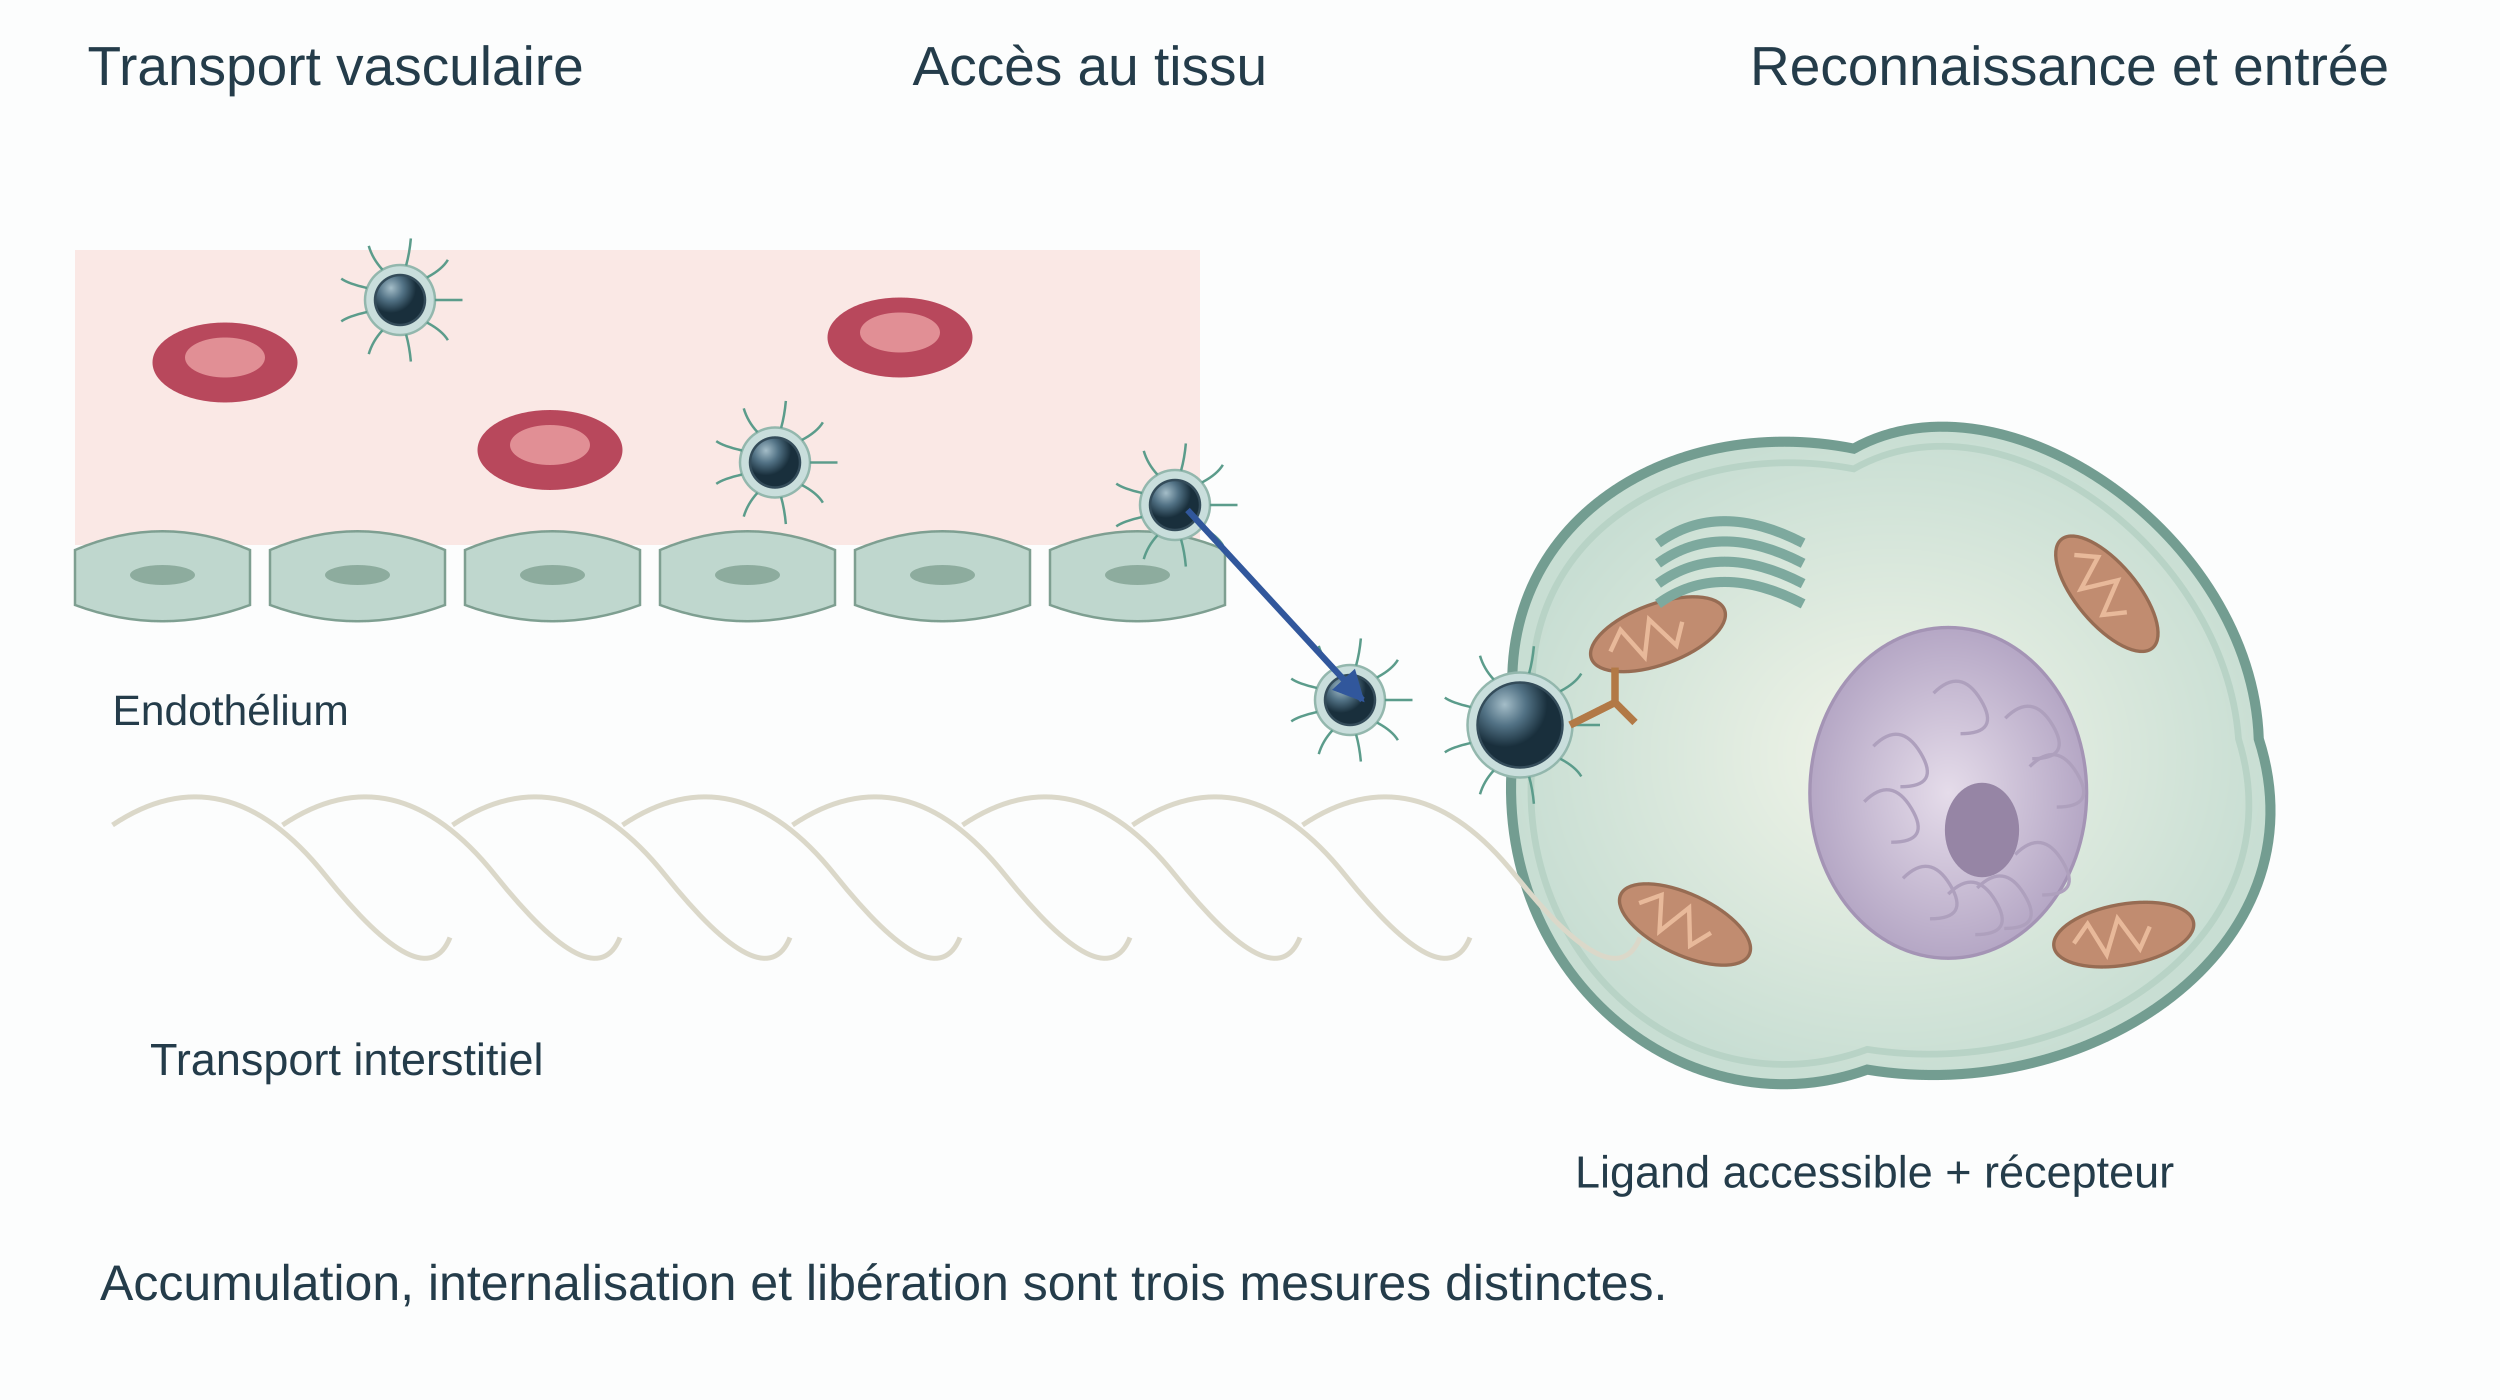
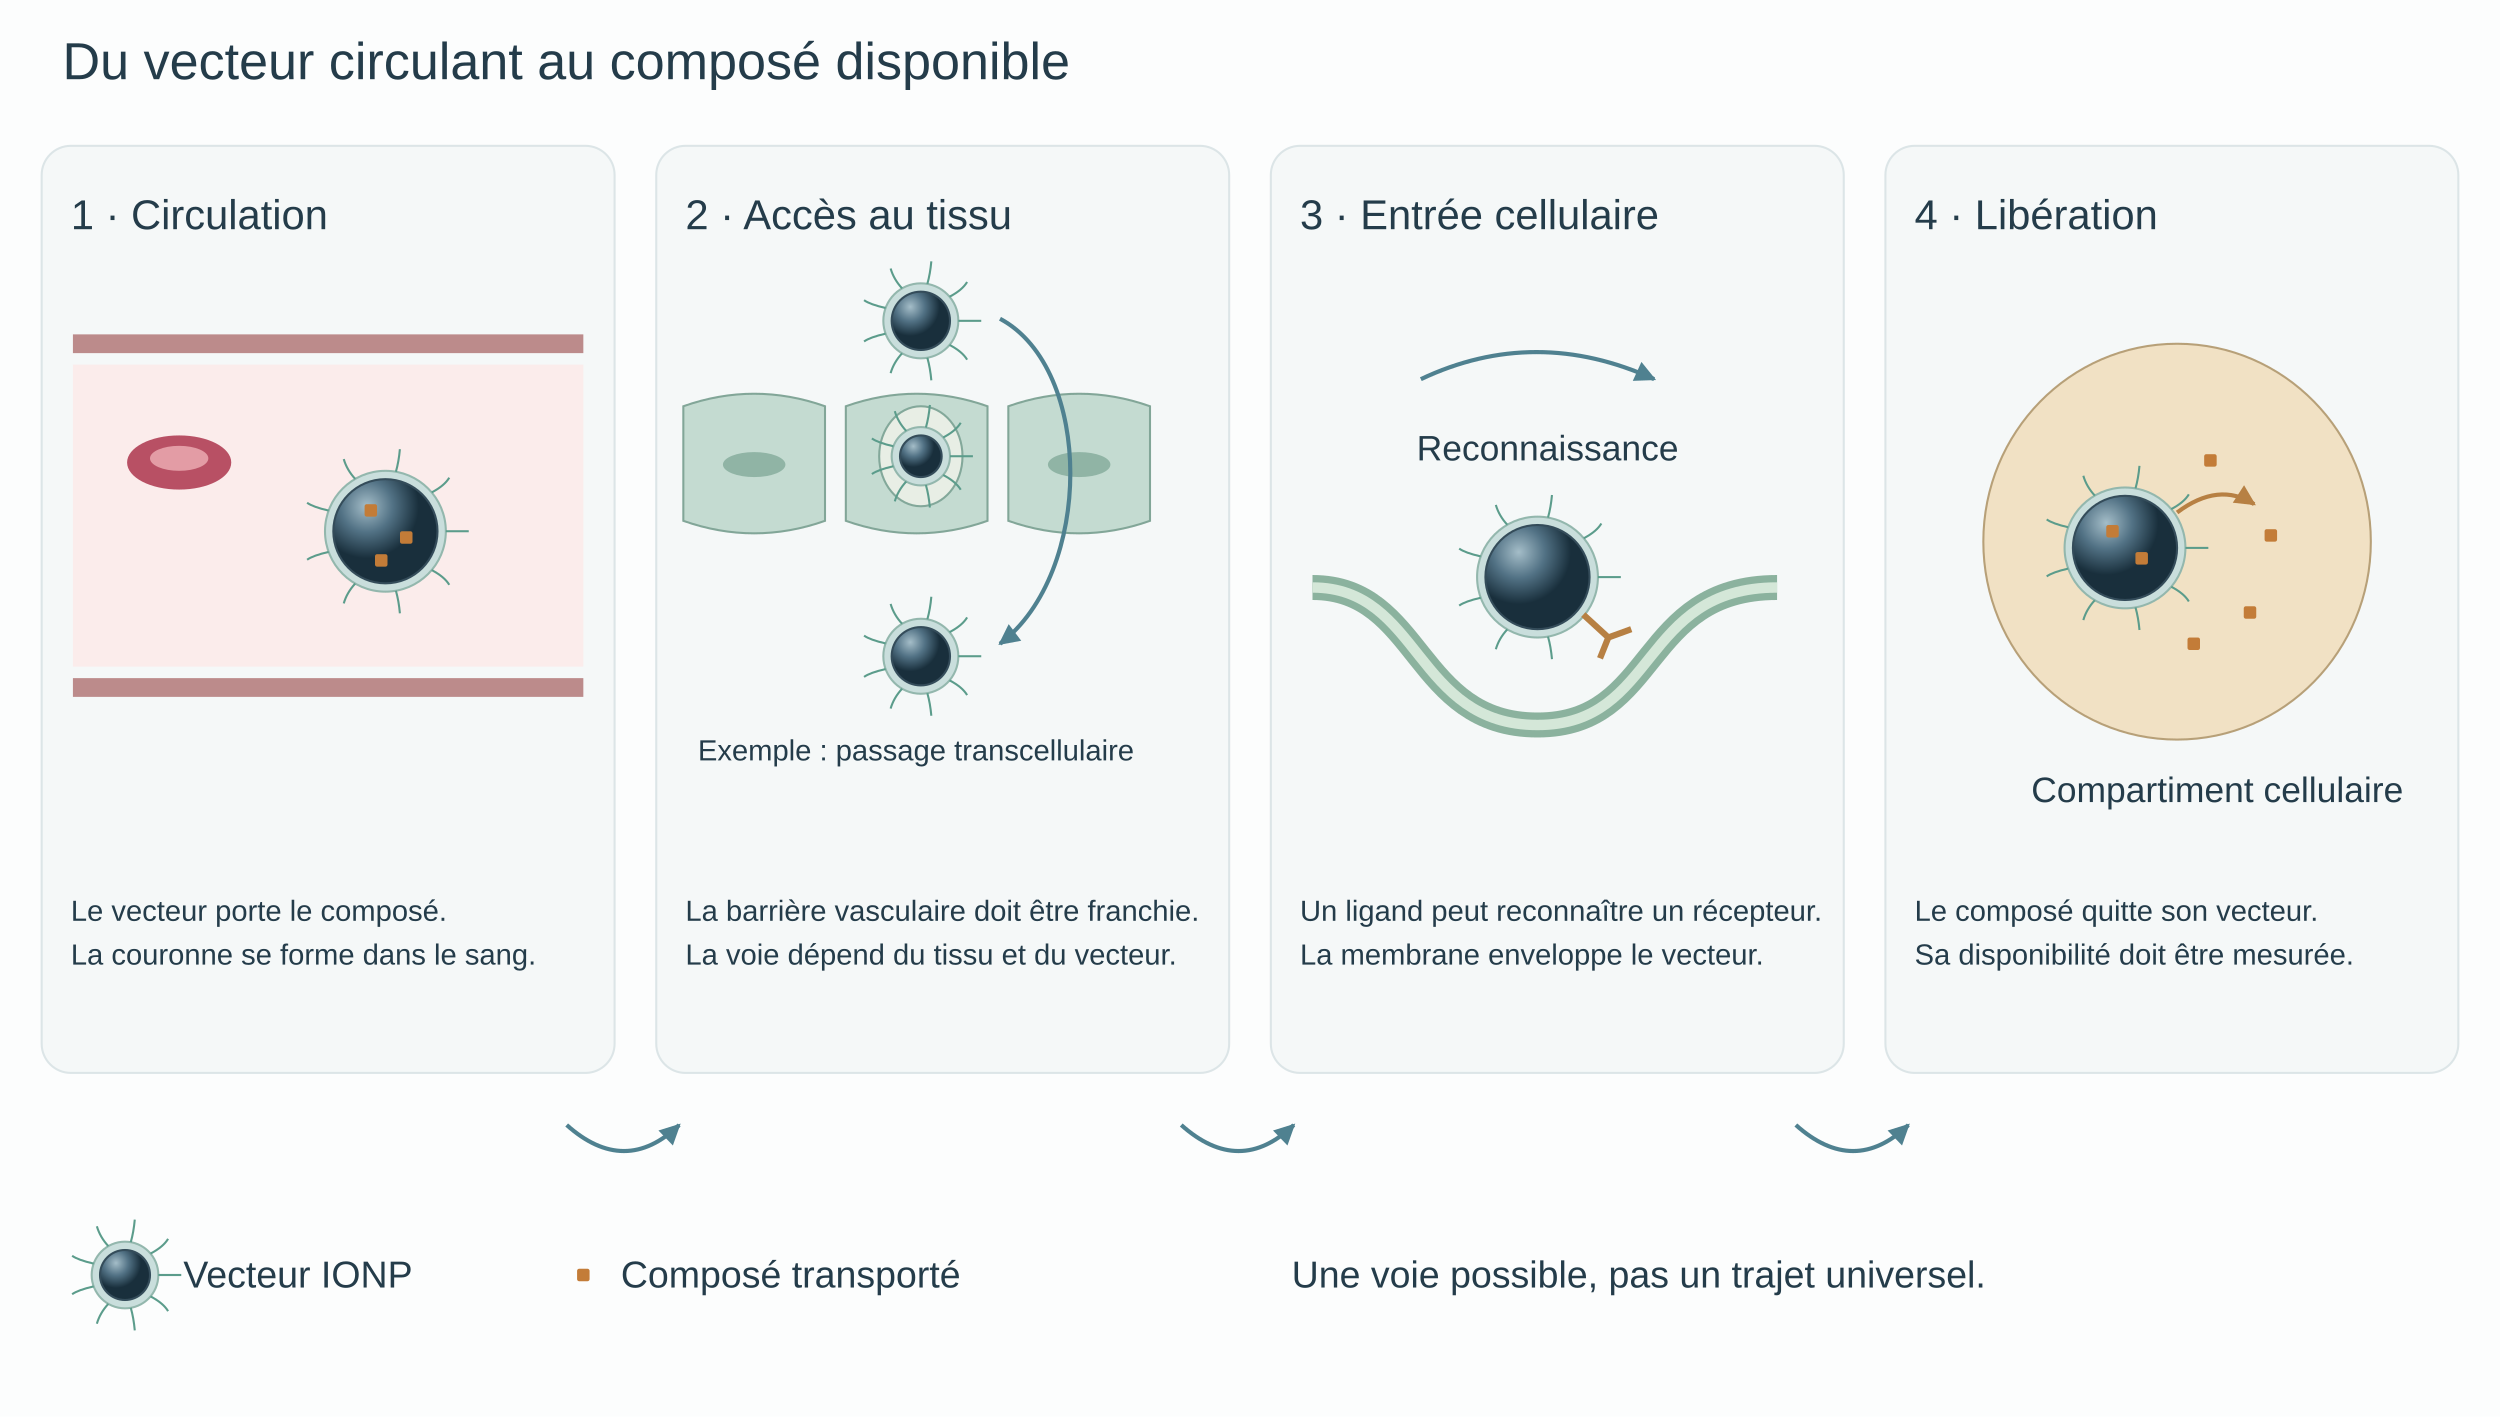
- <svg xmlns="http://www.w3.org/2000/svg" viewBox="0 0 1000 560" role="img">
+ <svg xmlns="http://www.w3.org/2000/svg" viewBox="0 0 1200 680" role="img">
  <defs>
+     <linearGradient id="skin" x1="0" x2="1">
+       <stop stop-color="#e4dfdc" />
+       <stop offset=".45" stop-color="#f4eeea" />
+       <stop offset="1" stop-color="#d6cfcd" />
+     </linearGradient>
+     <radialGradient id="organ">
+       <stop stop-color="#bc816e" />
+       <stop offset="1" stop-color="#825447" />
+     </radialGradient>
+     <radialGradient id="kidney">
+       <stop stop-color="#d59989" />
+       <stop offset=".65" stop-color="#af6b60" />
+       <stop offset="1" stop-color="#794a47" />
+     </radialGradient>
    <radialGradient id="core" cx="32%" cy="26%">
      <stop stop-color="#a4bdc8" />
      <stop offset=".5" stop-color="#527285" />
      <stop offset="1" stop-color="#192f3c" />
    </radialGradient>
    <radialGradient id="cyto">
      <stop stop-color="#f2f5e9" />
      <stop offset="1" stop-color="#c8ded3" />
    </radialGradient>
    <radialGradient id="nucleus">
      <stop stop-color="#e5dcea" />
      <stop offset="1" stop-color="#b5a7c5" />
    </radialGradient>
    <marker id="arrow" viewBox="0 0 10 10" refX="9" refY="5" markerWidth="5" markerHeight="5" orient="auto-start-reverse">
      <path d="M0 0L10 5L0 10Z" fill="context-stroke" />
    </marker>
  </defs>
-   <rect width="1000" height="560" fill="#fcfdfd" />
+   <rect width="1200" height="680" fill="#fcfdfd" />
  <g font-family="Arial,sans-serif" fill="#243c4a">
-     <text x="35" y="34" font-size="22">Transport vasculaire</text>
-     <text x="365" y="34" font-size="22">Accès au tissu</text>
-     <text x="700" y="34" font-size="22">Reconnaissance et entrée</text>
-     <path d="M30 100H480V218H30Z" fill="#fae8e5" stroke="none" stroke-width="2" />
-     <path d="M30 220q35 -15 70 0v22q-35 13 -70 0Z" fill="#bfd7ce" stroke="#7e9f91" stroke-width="1" />
-     <ellipse cx="65" cy="230" rx="13" ry="4" fill="#8dac9e" stroke="none" />
-     <path d="M108 220q35 -15 70 0v22q-35 13 -70 0Z" fill="#bfd7ce" stroke="#7e9f91" stroke-width="1" />
-     <ellipse cx="143" cy="230" rx="13" ry="4" fill="#8dac9e" stroke="none" />
-     <path d="M186 220q35 -15 70 0v22q-35 13 -70 0Z" fill="#bfd7ce" stroke="#7e9f91" stroke-width="1" />
-     <ellipse cx="221" cy="230" rx="13" ry="4" fill="#8dac9e" stroke="none" />
-     <path d="M264 220q35 -15 70 0v22q-35 13 -70 0Z" fill="#bfd7ce" stroke="#7e9f91" stroke-width="1" />
-     <ellipse cx="299" cy="230" rx="13" ry="4" fill="#8dac9e" stroke="none" />
-     <path d="M342 220q35 -15 70 0v22q-35 13 -70 0Z" fill="#bfd7ce" stroke="#7e9f91" stroke-width="1" />
-     <ellipse cx="377" cy="230" rx="13" ry="4" fill="#8dac9e" stroke="none" />
-     <path d="M420 220q35 -15 70 0v22q-35 13 -70 0Z" fill="#bfd7ce" stroke="#7e9f91" stroke-width="1" />
-     <ellipse cx="455" cy="230" rx="13" ry="4" fill="#8dac9e" stroke="none" />
-     <ellipse cx="90" cy="145" rx="29" ry="16" fill="#b8485c" stroke="none" />
-     <ellipse cx="90" cy="143" rx="16" ry="8" fill="#e18f95" stroke="none" />
-     <ellipse cx="220" cy="180" rx="29" ry="16" fill="#b8485c" stroke="none" />
-     <ellipse cx="220" cy="178" rx="16" ry="8" fill="#e18f95" stroke="none" />
-     <ellipse cx="360" cy="135" rx="29" ry="16" fill="#b8485c" stroke="none" />
-     <ellipse cx="360" cy="133" rx="16" ry="8" fill="#e18f95" stroke="none" />
-     <ellipse cx="160" cy="120" rx="14" ry="14" fill="#c9dedc" stroke="#93b7ad" />
-     <ellipse cx="160" cy="120" rx="10" ry="10" fill="url(#core)" stroke="#344c5a" />
-     <path d="M174.0 120.0q8.0 0.0 11.0 0.0" fill="none" stroke="#5b9c8b" stroke-width="1" />
-     <path d="M170.725 128.999q6.128 3.214 8.426 7.071" fill="none" stroke="#5b9c8b" stroke-width="1" />
-     <path d="M162.431 133.787q1.389 4.924 1.91 10.833" fill="none" stroke="#5b9c8b" stroke-width="1" />
-     <path d="M153.0 132.124q-4 4.33 -5.5 9.526" fill="none" stroke="#5b9c8b" stroke-width="1" />
-     <path d="M146.844 124.788q-7.518 1.71 -10.337 3.762" fill="none" stroke="#5b9c8b" stroke-width="1" />
-     <path d="M146.844 115.212q-7.518 -1.71 -10.337 -3.762" fill="none" stroke="#5b9c8b" stroke-width="1" />
-     <path d="M153.0 107.876q-4 -4.33 -5.5 -9.526" fill="none" stroke="#5b9c8b" stroke-width="1" />
-     <path d="M162.431 106.213q1.389 -4.924 1.91 -10.833" fill="none" stroke="#5b9c8b" stroke-width="1" />
-     <path d="M170.725 111.001q6.128 -3.214 8.426 -7.071" fill="none" stroke="#5b9c8b" stroke-width="1" />
-     <ellipse cx="310" cy="185" rx="14" ry="14" fill="#c9dedc" stroke="#93b7ad" />
-     <ellipse cx="310" cy="185" rx="10" ry="10" fill="url(#core)" stroke="#344c5a" />
-     <path d="M324.0 185.0q8.0 0.0 11.0 0.0" fill="none" stroke="#5b9c8b" stroke-width="1" />
-     <path d="M320.725 193.999q6.128 3.214 8.426 7.071" fill="none" stroke="#5b9c8b" stroke-width="1" />
-     <path d="M312.431 198.787q1.389 4.924 1.91 10.833" fill="none" stroke="#5b9c8b" stroke-width="1" />
-     <path d="M303.0 197.124q-4 4.33 -5.5 9.526" fill="none" stroke="#5b9c8b" stroke-width="1" />
-     <path d="M296.844 189.788q-7.518 1.71 -10.337 3.762" fill="none" stroke="#5b9c8b" stroke-width="1" />
-     <path d="M296.844 180.212q-7.518 -1.71 -10.337 -3.762" fill="none" stroke="#5b9c8b" stroke-width="1" />
-     <path d="M303.0 172.876q-4 -4.33 -5.5 -9.526" fill="none" stroke="#5b9c8b" stroke-width="1" />
-     <path d="M312.431 171.213q1.389 -4.924 1.91 -10.833" fill="none" stroke="#5b9c8b" stroke-width="1" />
-     <path d="M320.725 176.001q6.128 -3.214 8.426 -7.071" fill="none" stroke="#5b9c8b" stroke-width="1" />
-     <ellipse cx="470" cy="202" rx="14" ry="14" fill="#c9dedc" stroke="#93b7ad" />
-     <ellipse cx="470" cy="202" rx="10" ry="10" fill="url(#core)" stroke="#344c5a" />
-     <path d="M484.0 202.0q8.0 0.0 11.0 0.0" fill="none" stroke="#5b9c8b" stroke-width="1" />
-     <path d="M480.725 210.999q6.128 3.214 8.426 7.071" fill="none" stroke="#5b9c8b" stroke-width="1" />
-     <path d="M472.431 215.787q1.389 4.924 1.91 10.833" fill="none" stroke="#5b9c8b" stroke-width="1" />
-     <path d="M463.0 214.124q-4 4.33 -5.5 9.526" fill="none" stroke="#5b9c8b" stroke-width="1" />
-     <path d="M456.844 206.788q-7.518 1.71 -10.337 3.762" fill="none" stroke="#5b9c8b" stroke-width="1" />
-     <path d="M456.844 197.212q-7.518 -1.71 -10.337 -3.762" fill="none" stroke="#5b9c8b" stroke-width="1" />
-     <path d="M463.0 189.876q-4 -4.33 -5.5 -9.526" fill="none" stroke="#5b9c8b" stroke-width="1" />
-     <path d="M472.431 188.213q1.389 -4.924 1.91 -10.833" fill="none" stroke="#5b9c8b" stroke-width="1" />
-     <path d="M480.725 193.001q6.128 -3.214 8.426 -7.071" fill="none" stroke="#5b9c8b" stroke-width="1" />
-     <ellipse cx="540" cy="280" rx="14" ry="14" fill="#c9dedc" stroke="#93b7ad" />
-     <ellipse cx="540" cy="280" rx="10" ry="10" fill="url(#core)" stroke="#344c5a" />
-     <path d="M554.0 280.0q8.0 0.0 11.0 0.0" fill="none" stroke="#5b9c8b" stroke-width="1" />
-     <path d="M550.725 288.999q6.128 3.214 8.426 7.071" fill="none" stroke="#5b9c8b" stroke-width="1" />
-     <path d="M542.431 293.787q1.389 4.924 1.91 10.833" fill="none" stroke="#5b9c8b" stroke-width="1" />
-     <path d="M533.0 292.124q-4 4.33 -5.5 9.526" fill="none" stroke="#5b9c8b" stroke-width="1" />
-     <path d="M526.844 284.788q-7.518 1.71 -10.337 3.762" fill="none" stroke="#5b9c8b" stroke-width="1" />
-     <path d="M526.844 275.212q-7.518 -1.71 -10.337 -3.762" fill="none" stroke="#5b9c8b" stroke-width="1" />
-     <path d="M533.0 267.876q-4 -4.33 -5.5 -9.526" fill="none" stroke="#5b9c8b" stroke-width="1" />
-     <path d="M542.431 266.213q1.389 -4.924 1.91 -10.833" fill="none" stroke="#5b9c8b" stroke-width="1" />
-     <path d="M550.725 271.001q6.128 -3.214 8.426 -7.071" fill="none" stroke="#5b9c8b" stroke-width="1" />
-     <path d="M475 204L545 280" fill="none" stroke="#31579c" stroke-width="2.5" marker-end="url(#arrow)" />
-     <g transform="translate(755 305) scale(1.35)">
-       <path d="M-110 -10C-120 -70 -65 -104 -10 -93C35 -118 108 -67 110 -7C130 55 60 102 -6 91C-62 111 -122 59 -110 -10Z" fill="url(#cyto)" stroke="#739d91" stroke-width="3" />
-       <path d="M-104 -9C-114 -65 -63 -97 -10 -87C34 -112 100 -63 104 -7C122 51 58 95 -6 85C-60 105 -116 55 -104 -9Z" fill="none" stroke="#b8d3c6" stroke-width="2" />
-       <ellipse cx="18" cy="9" rx="41" ry="49" fill="url(#nucleus)" stroke="#a494b5" />
-       <ellipse cx="28" cy="20" rx="11" ry="14" fill="#9685a5" stroke="none" />
-       <path d="M18.0 39.0q8 -8 14 2t-6 10" fill="none" stroke="#aea0bd" stroke-width="1" />
-       <path d="M34.887 -13.122q8 -8 14 2t-6 10" fill="none" stroke="#aea0bd" stroke-width="1" />
-       <path d="M-6.904 11.625q8 -8 14 2t-6 10" fill="none" stroke="#aea0bd" stroke-width="1" />
-       <path d="M37.842 27.251q8 -8 14 2t-6 10" fill="none" stroke="#aea0bd" stroke-width="1" />
-       <path d="M13.642 -20.541q8 -8 14 2t-6 10" fill="none" stroke="#aea0bd" stroke-width="1" />
-       <path d="M4.586 34.316q8 -8 14 2t-6 10" fill="none" stroke="#aea0bd" stroke-width="1" />
-       <path d="M42.141 1.205q8 -8 14 2t-6 10" fill="none" stroke="#aea0bd" stroke-width="1" />
-       <path d="M-4.189 -4.82q8 -8 14 2t-6 10" fill="none" stroke="#aea0bd" stroke-width="1" />
-       <path d="M26.583 37.177q8 -8 14 2t-6 10" fill="none" stroke="#aea0bd" stroke-width="1" />
-       <g transform="translate(-68 -38) rotate(-20)">
-         <ellipse cx="0" cy="0" rx="21" ry="9" fill="#c18c70" stroke="#976c53" />
-         <path d="M-15 0l5 -5l4 10l5 -10l5 10l4 -6" fill="none" stroke="#e8b99a" stroke-width="1.3" />
-       </g>
-       <g transform="translate(-60 48) rotate(25)">
-         <ellipse cx="0" cy="0" rx="21" ry="9" fill="#c18c70" stroke="#976c53" />
-         <path d="M-15 0l5 -5l4 10l5 -10l5 10l4 -6" fill="none" stroke="#e8b99a" stroke-width="1.3" />
-       </g>
-       <g transform="translate(65 -50) rotate(50)">
-         <ellipse cx="0" cy="0" rx="21" ry="9" fill="#c18c70" stroke="#976c53" />
-         <path d="M-15 0l5 -5l4 10l5 -10l5 10l4 -6" fill="none" stroke="#e8b99a" stroke-width="1.3" />
-       </g>
-       <g transform="translate(70 51) rotate(-10)">
-         <ellipse cx="0" cy="0" rx="21" ry="9" fill="#c18c70" stroke="#976c53" />
-         <path d="M-15 0l5 -5l4 10l5 -10l5 10l4 -6" fill="none" stroke="#e8b99a" stroke-width="1.3" />
-       </g>
-       <path d="M-25 -65q-25 -13 -43 0" fill="none" stroke="#7da99e" stroke-width="3" />
-       <path d="M-25 -59q-25 -13 -43 0" fill="none" stroke="#7da99e" stroke-width="3" />
-       <path d="M-25 -53q-25 -13 -43 0" fill="none" stroke="#7da99e" stroke-width="3" />
-       <path d="M-25 -47q-25 -13 -43 0" fill="none" stroke="#7da99e" stroke-width="3" />
-     </g>
-     <ellipse cx="608" cy="290" rx="21" ry="21" fill="#c9dedc" stroke="#93b7ad" />
-     <ellipse cx="608" cy="290" rx="17" ry="17" fill="url(#core)" stroke="#344c5a" />
-     <path d="M629.0 290.0q8.0 0.0 11.0 0.0" fill="none" stroke="#5b9c8b" stroke-width="1" />
-     <path d="M624.087 303.499q6.128 3.214 8.426 7.071" fill="none" stroke="#5b9c8b" stroke-width="1" />
-     <path d="M611.647 310.681q1.389 4.924 1.91 10.833" fill="none" stroke="#5b9c8b" stroke-width="1" />
-     <path d="M597.5 308.187q-4 4.33 -5.5 9.526" fill="none" stroke="#5b9c8b" stroke-width="1" />
-     <path d="M588.266 297.182q-7.518 1.71 -10.337 3.762" fill="none" stroke="#5b9c8b" stroke-width="1" />
-     <path d="M588.266 282.818q-7.518 -1.71 -10.337 -3.762" fill="none" stroke="#5b9c8b" stroke-width="1" />
-     <path d="M597.5 271.813q-4 -4.33 -5.5 -9.526" fill="none" stroke="#5b9c8b" stroke-width="1" />
-     <path d="M611.647 269.319q1.389 -4.924 1.91 -10.833" fill="none" stroke="#5b9c8b" stroke-width="1" />
-     <path d="M624.087 276.501q6.128 -3.214 8.426 -7.071" fill="none" stroke="#5b9c8b" stroke-width="1" />
-     <path d="M628 290l18 -9l8 8M646 281v-14" fill="none" stroke="#b27946" stroke-width="3" />
-     <path d="M45 330q45 -30 85 20t50 25" fill="none" stroke="#dbd8c9" stroke-width="2" />
-     <path d="M113 330q45 -30 85 20t50 25" fill="none" stroke="#dbd8c9" stroke-width="2" />
-     <path d="M181 330q45 -30 85 20t50 25" fill="none" stroke="#dbd8c9" stroke-width="2" />
-     <path d="M249 330q45 -30 85 20t50 25" fill="none" stroke="#dbd8c9" stroke-width="2" />
-     <path d="M317 330q45 -30 85 20t50 25" fill="none" stroke="#dbd8c9" stroke-width="2" />
-     <path d="M385 330q45 -30 85 20t50 25" fill="none" stroke="#dbd8c9" stroke-width="2" />
-     <path d="M453 330q45 -30 85 20t50 25" fill="none" stroke="#dbd8c9" stroke-width="2" />
-     <path d="M521 330q45 -30 85 20t50 25" fill="none" stroke="#dbd8c9" stroke-width="2" />
-     <text x="45" y="290" font-size="17">Endothélium</text>
-     <text x="60" y="430" font-size="18">Transport interstitiel</text>
-     <text x="630" y="475" font-size="18">Ligand accessible + récepteur</text>
-     <text x="40" y="520" font-size="20">Accumulation, internalisation et libération sont trois mesures distinctes.</text>
+     <text x="30" y="38" font-size="25">Du vecteur circulant au composé disponible</text>
+     <rect x="20" y="70" width="275" height="445" rx="14" fill="#f5f8f8" stroke="#dce5e7" />
+     <text x="34" y="110" font-size="20">1 · Circulation</text>
+     <text x="34" y="442" font-size="14">Le vecteur porte le composé.</text>
+     <text x="34" y="463" font-size="14">La couronne se forme dans le sang.</text>
+     <path d="M272 540Q300 565 326 540" fill="none" stroke="#4f8190" stroke-width="2" marker-end="url(#arrow)" />
+     <rect x="315" y="70" width="275" height="445" rx="14" fill="#f5f8f8" stroke="#dce5e7" />
+     <text x="329" y="110" font-size="20">2 · Accès au tissu</text>
+     <text x="329" y="442" font-size="14">La barrière vasculaire doit être franchie.</text>
+     <text x="329" y="463" font-size="14">La voie dépend du tissu et du vecteur.</text>
+     <path d="M567 540Q595 565 621 540" fill="none" stroke="#4f8190" stroke-width="2" marker-end="url(#arrow)" />
+     <rect x="610" y="70" width="275" height="445" rx="14" fill="#f5f8f8" stroke="#dce5e7" />
+     <text x="624" y="110" font-size="20">3 · Entrée cellulaire</text>
+     <text x="624" y="442" font-size="14">Un ligand peut reconnaître un récepteur.</text>
+     <text x="624" y="463" font-size="14">La membrane enveloppe le vecteur.</text>
+     <path d="M862 540Q890 565 916 540" fill="none" stroke="#4f8190" stroke-width="2" marker-end="url(#arrow)" />
+     <rect x="905" y="70" width="275" height="445" rx="14" fill="#f5f8f8" stroke="#dce5e7" />
+     <text x="919" y="110" font-size="20">4 · Libération</text>
+     <text x="919" y="442" font-size="14">Le composé quitte son vecteur.</text>
+     <text x="919" y="463" font-size="14">Sa disponibilité doit être mesurée.</text>
+     <path d="M35 165H280M35 330H280" fill="none" stroke="#bc8b8b" stroke-width="9" />
+     <path d="M35 175H280V320H35Z" fill="#fbeceb" stroke="none" stroke-width="2" />
+     <ellipse cx="86" cy="222" rx="25" ry="13" fill="#b85064" stroke="none" />
+     <ellipse cx="86" cy="220" rx="14" ry="6" fill="#e39ca5" stroke="none" />
+     <ellipse cx="185" cy="255" rx="29" ry="29" fill="#c9dedc" stroke="#93b7ad" />
+     <ellipse cx="185" cy="255" rx="25" ry="25" fill="url(#core)" stroke="#344c5a" />
+     <path d="M214.0 255.0q8.0 0.0 11.0 0.0" fill="none" stroke="#5b9c8b" stroke-width="1" />
+     <path d="M207.215 273.641q6.128 3.214 8.426 7.071" fill="none" stroke="#5b9c8b" stroke-width="1" />
+     <path d="M190.036 283.559q1.389 4.924 1.91 10.833" fill="none" stroke="#5b9c8b" stroke-width="1" />
+     <path d="M170.5 280.115q-4 4.33 -5.5 9.526" fill="none" stroke="#5b9c8b" stroke-width="1" />
+     <path d="M157.749 264.919q-7.518 1.71 -10.337 3.762" fill="none" stroke="#5b9c8b" stroke-width="1" />
+     <path d="M157.749 245.081q-7.518 -1.71 -10.337 -3.762" fill="none" stroke="#5b9c8b" stroke-width="1" />
+     <path d="M170.5 229.885q-4 -4.33 -5.5 -9.526" fill="none" stroke="#5b9c8b" stroke-width="1" />
+     <path d="M190.036 226.441q1.389 -4.924 1.91 -10.833" fill="none" stroke="#5b9c8b" stroke-width="1" />
+     <path d="M207.215 236.359q6.128 -3.214 8.426 -7.071" fill="none" stroke="#5b9c8b" stroke-width="1" />
+     <rect x="175" y="242" width="6" height="6" rx="1" fill="#c37c38" />
+     <rect x="192" y="255" width="6" height="6" rx="1" fill="#c37c38" />
+     <rect x="180" y="266" width="6" height="6" rx="1" fill="#c37c38" />
+     <path d="M328 195q34 -12 68 0v55q-34 12 -68 0Z" fill="#c4dbd1" stroke="#82a698" stroke-width="1" />
+     <ellipse cx="362" cy="223" rx="15" ry="6" fill="#90b4a5" stroke="none" />
+     <path d="M406 195q34 -12 68 0v55q-34 12 -68 0Z" fill="#c4dbd1" stroke="#82a698" stroke-width="1" />
+     <ellipse cx="440" cy="223" rx="15" ry="6" fill="#90b4a5" stroke="none" />
+     <path d="M484 195q34 -12 68 0v55q-34 12 -68 0Z" fill="#c4dbd1" stroke="#82a698" stroke-width="1" />
+     <ellipse cx="518" cy="223" rx="15" ry="6" fill="#90b4a5" stroke="none" />
+     <ellipse cx="442" cy="154" rx="18" ry="18" fill="#c9dedc" stroke="#93b7ad" />
+     <ellipse cx="442" cy="154" rx="14" ry="14" fill="url(#core)" stroke="#344c5a" />
+     <path d="M460.0 154.0q8.0 0.0 11.0 0.0" fill="none" stroke="#5b9c8b" stroke-width="1" />
+     <path d="M455.789 165.57q6.128 3.214 8.426 7.071" fill="none" stroke="#5b9c8b" stroke-width="1" />
+     <path d="M445.126 171.727q1.389 4.924 1.91 10.833" fill="none" stroke="#5b9c8b" stroke-width="1" />
+     <path d="M433.0 169.588q-4 4.33 -5.5 9.526" fill="none" stroke="#5b9c8b" stroke-width="1" />
+     <path d="M425.086 160.156q-7.518 1.71 -10.337 3.762" fill="none" stroke="#5b9c8b" stroke-width="1" />
+     <path d="M425.086 147.844q-7.518 -1.71 -10.337 -3.762" fill="none" stroke="#5b9c8b" stroke-width="1" />
+     <path d="M433.0 138.412q-4 -4.33 -5.5 -9.526" fill="none" stroke="#5b9c8b" stroke-width="1" />
+     <path d="M445.126 136.273q1.389 -4.924 1.91 -10.833" fill="none" stroke="#5b9c8b" stroke-width="1" />
+     <path d="M455.789 142.43q6.128 -3.214 8.426 -7.071" fill="none" stroke="#5b9c8b" stroke-width="1" />
+     <ellipse cx="442" cy="219" rx="20" ry="24" fill="#e8eee5" stroke="#83a89a" />
+     <ellipse cx="442" cy="219" rx="14" ry="14" fill="#c9dedc" stroke="#93b7ad" />
+     <ellipse cx="442" cy="219" rx="10" ry="10" fill="url(#core)" stroke="#344c5a" />
+     <path d="M456.0 219.0q8.0 0.0 11.0 0.0" fill="none" stroke="#5b9c8b" stroke-width="1" />
+     <path d="M452.725 227.999q6.128 3.214 8.426 7.071" fill="none" stroke="#5b9c8b" stroke-width="1" />
+     <path d="M444.431 232.787q1.389 4.924 1.91 10.833" fill="none" stroke="#5b9c8b" stroke-width="1" />
+     <path d="M435.0 231.124q-4 4.33 -5.5 9.526" fill="none" stroke="#5b9c8b" stroke-width="1" />
+     <path d="M428.844 223.788q-7.518 1.71 -10.337 3.762" fill="none" stroke="#5b9c8b" stroke-width="1" />
+     <path d="M428.844 214.212q-7.518 -1.71 -10.337 -3.762" fill="none" stroke="#5b9c8b" stroke-width="1" />
+     <path d="M435.0 206.876q-4 -4.33 -5.5 -9.526" fill="none" stroke="#5b9c8b" stroke-width="1" />
+     <path d="M444.431 205.213q1.389 -4.924 1.91 -10.833" fill="none" stroke="#5b9c8b" stroke-width="1" />
+     <path d="M452.725 210.001q6.128 -3.214 8.426 -7.071" fill="none" stroke="#5b9c8b" stroke-width="1" />
+     <ellipse cx="442" cy="315" rx="18" ry="18" fill="#c9dedc" stroke="#93b7ad" />
+     <ellipse cx="442" cy="315" rx="14" ry="14" fill="url(#core)" stroke="#344c5a" />
+     <path d="M460.0 315.0q8.0 0.0 11.0 0.0" fill="none" stroke="#5b9c8b" stroke-width="1" />
+     <path d="M455.789 326.57q6.128 3.214 8.426 7.071" fill="none" stroke="#5b9c8b" stroke-width="1" />
+     <path d="M445.126 332.727q1.389 4.924 1.91 10.833" fill="none" stroke="#5b9c8b" stroke-width="1" />
+     <path d="M433.0 330.588q-4 4.33 -5.5 9.526" fill="none" stroke="#5b9c8b" stroke-width="1" />
+     <path d="M425.086 321.156q-7.518 1.71 -10.337 3.762" fill="none" stroke="#5b9c8b" stroke-width="1" />
+     <path d="M425.086 308.844q-7.518 -1.71 -10.337 -3.762" fill="none" stroke="#5b9c8b" stroke-width="1" />
+     <path d="M433.0 299.412q-4 -4.33 -5.5 -9.526" fill="none" stroke="#5b9c8b" stroke-width="1" />
+     <path d="M445.126 297.273q1.389 -4.924 1.91 -10.833" fill="none" stroke="#5b9c8b" stroke-width="1" />
+     <path d="M455.789 303.43q6.128 -3.214 8.426 -7.071" fill="none" stroke="#5b9c8b" stroke-width="1" />
+     <path d="M480 153C525 177 525 275 480 309" fill="none" stroke="#4f8190" stroke-width="2" marker-end="url(#arrow)" />
+     <text x="335" y="365" font-size="14">Exemple : passage transcellulaire</text>
+     <path d="M630 282C682 282 679 348 738 348C796 348 787 282 853 282" fill="none" stroke="#8bb29e" stroke-width="12" />
+     <path d="M630 282C682 282 679 348 738 348C796 348 787 282 853 282" fill="none" stroke="#d4e7d8" stroke-width="5" />
+     <ellipse cx="738" cy="277" rx="29" ry="29" fill="#c9dedc" stroke="#93b7ad" />
+     <ellipse cx="738" cy="277" rx="25" ry="25" fill="url(#core)" stroke="#344c5a" />
+     <path d="M767.0 277.0q8.0 0.0 11.0 0.0" fill="none" stroke="#5b9c8b" stroke-width="1" />
+     <path d="M760.215 295.641q6.128 3.214 8.426 7.071" fill="none" stroke="#5b9c8b" stroke-width="1" />
+     <path d="M743.036 305.559q1.389 4.924 1.91 10.833" fill="none" stroke="#5b9c8b" stroke-width="1" />
+     <path d="M723.5 302.115q-4 4.33 -5.5 9.526" fill="none" stroke="#5b9c8b" stroke-width="1" />
+     <path d="M710.749 286.919q-7.518 1.71 -10.337 3.762" fill="none" stroke="#5b9c8b" stroke-width="1" />
+     <path d="M710.749 267.081q-7.518 -1.71 -10.337 -3.762" fill="none" stroke="#5b9c8b" stroke-width="1" />
+     <path d="M723.5 251.885q-4 -4.33 -5.5 -9.526" fill="none" stroke="#5b9c8b" stroke-width="1" />
+     <path d="M743.036 248.441q1.389 -4.924 1.91 -10.833" fill="none" stroke="#5b9c8b" stroke-width="1" />
+     <path d="M760.215 258.359q6.128 -3.214 8.426 -7.071" fill="none" stroke="#5b9c8b" stroke-width="1" />
+     <path d="M760 295l12 11l-4 10M772 306l11 -4" fill="none" stroke="#b78043" stroke-width="3" />
+     <path d="M682 182Q737 156 794 182" fill="none" stroke="#4f8190" stroke-width="2" marker-end="url(#arrow)" />
+     <text x="680" y="221" font-size="17">Reconnaissance</text>
+     <ellipse cx="1045" cy="260" rx="93" ry="95" fill="#f1e1c4" stroke="#b7a078" />
+     <ellipse cx="1020" cy="263" rx="29" ry="29" fill="#c9dedc" stroke="#93b7ad" />
+     <ellipse cx="1020" cy="263" rx="25" ry="25" fill="url(#core)" stroke="#344c5a" />
+     <path d="M1049.0 263.0q8.0 0.0 11.0 0.0" fill="none" stroke="#5b9c8b" stroke-width="1" />
+     <path d="M1042.215 281.641q6.128 3.214 8.426 7.071" fill="none" stroke="#5b9c8b" stroke-width="1" />
+     <path d="M1025.036 291.559q1.389 4.924 1.91 10.833" fill="none" stroke="#5b9c8b" stroke-width="1" />
+     <path d="M1005.5 288.115q-4 4.33 -5.5 9.526" fill="none" stroke="#5b9c8b" stroke-width="1" />
+     <path d="M992.749 272.919q-7.518 1.71 -10.337 3.762" fill="none" stroke="#5b9c8b" stroke-width="1" />
+     <path d="M992.749 253.081q-7.518 -1.71 -10.337 -3.762" fill="none" stroke="#5b9c8b" stroke-width="1" />
+     <path d="M1005.5 237.885q-4 -4.33 -5.5 -9.526" fill="none" stroke="#5b9c8b" stroke-width="1" />
+     <path d="M1025.036 234.441q1.389 -4.924 1.91 -10.833" fill="none" stroke="#5b9c8b" stroke-width="1" />
+     <path d="M1042.215 244.359q6.128 -3.214 8.426 -7.071" fill="none" stroke="#5b9c8b" stroke-width="1" />
+     <rect x="1011" y="252" width="6" height="6" rx="1" fill="#c37c38" />
+     <rect x="1025" y="265" width="6" height="6" rx="1" fill="#c37c38" />
+     <rect x="1058" y="218" width="6" height="6" rx="1" fill="#c37c38" />
+     <rect x="1087" y="254" width="6" height="6" rx="1" fill="#c37c38" />
+     <rect x="1050" y="306" width="6" height="6" rx="1" fill="#c37c38" />
+     <rect x="1077" y="291" width="6" height="6" rx="1" fill="#c37c38" />
+     <path d="M1045 246Q1065 231 1082 242" fill="none" stroke="#b78043" stroke-width="2" marker-end="url(#arrow)" />
+     <text x="975" y="385" font-size="17">Compartiment cellulaire</text>
+     <ellipse cx="60" cy="612" rx="16" ry="16" fill="#c9dedc" stroke="#93b7ad" />
+     <ellipse cx="60" cy="612" rx="12" ry="12" fill="url(#core)" stroke="#344c5a" />
+     <path d="M76.0 612.0q8.0 0.0 11.0 0.0" fill="none" stroke="#5b9c8b" stroke-width="1" />
+     <path d="M72.257 622.285q6.128 3.214 8.426 7.071" fill="none" stroke="#5b9c8b" stroke-width="1" />
+     <path d="M62.778 627.757q1.389 4.924 1.91 10.833" fill="none" stroke="#5b9c8b" stroke-width="1" />
+     <path d="M52.0 625.856q-4 4.33 -5.5 9.526" fill="none" stroke="#5b9c8b" stroke-width="1" />
+     <path d="M44.965 617.472q-7.518 1.71 -10.337 3.762" fill="none" stroke="#5b9c8b" stroke-width="1" />
+     <path d="M44.965 606.528q-7.518 -1.71 -10.337 -3.762" fill="none" stroke="#5b9c8b" stroke-width="1" />
+     <path d="M52 598.144q-4 -4.33 -5.5 -9.526" fill="none" stroke="#5b9c8b" stroke-width="1" />
+     <path d="M62.778 596.243q1.389 -4.924 1.91 -10.833" fill="none" stroke="#5b9c8b" stroke-width="1" />
+     <path d="M72.257 601.715q6.128 -3.214 8.426 -7.071" fill="none" stroke="#5b9c8b" stroke-width="1" />
+     <text x="88" y="618" font-size="18">Vecteur IONP</text>
+     <rect x="277" y="609" width="6" height="6" rx="1" fill="#c37c38" />
+     <text x="298" y="618" font-size="18">Composé transporté</text>
+     <text x="620" y="618" font-size="18">Une voie possible, pas un trajet universel.</text>
  </g>
</svg>
